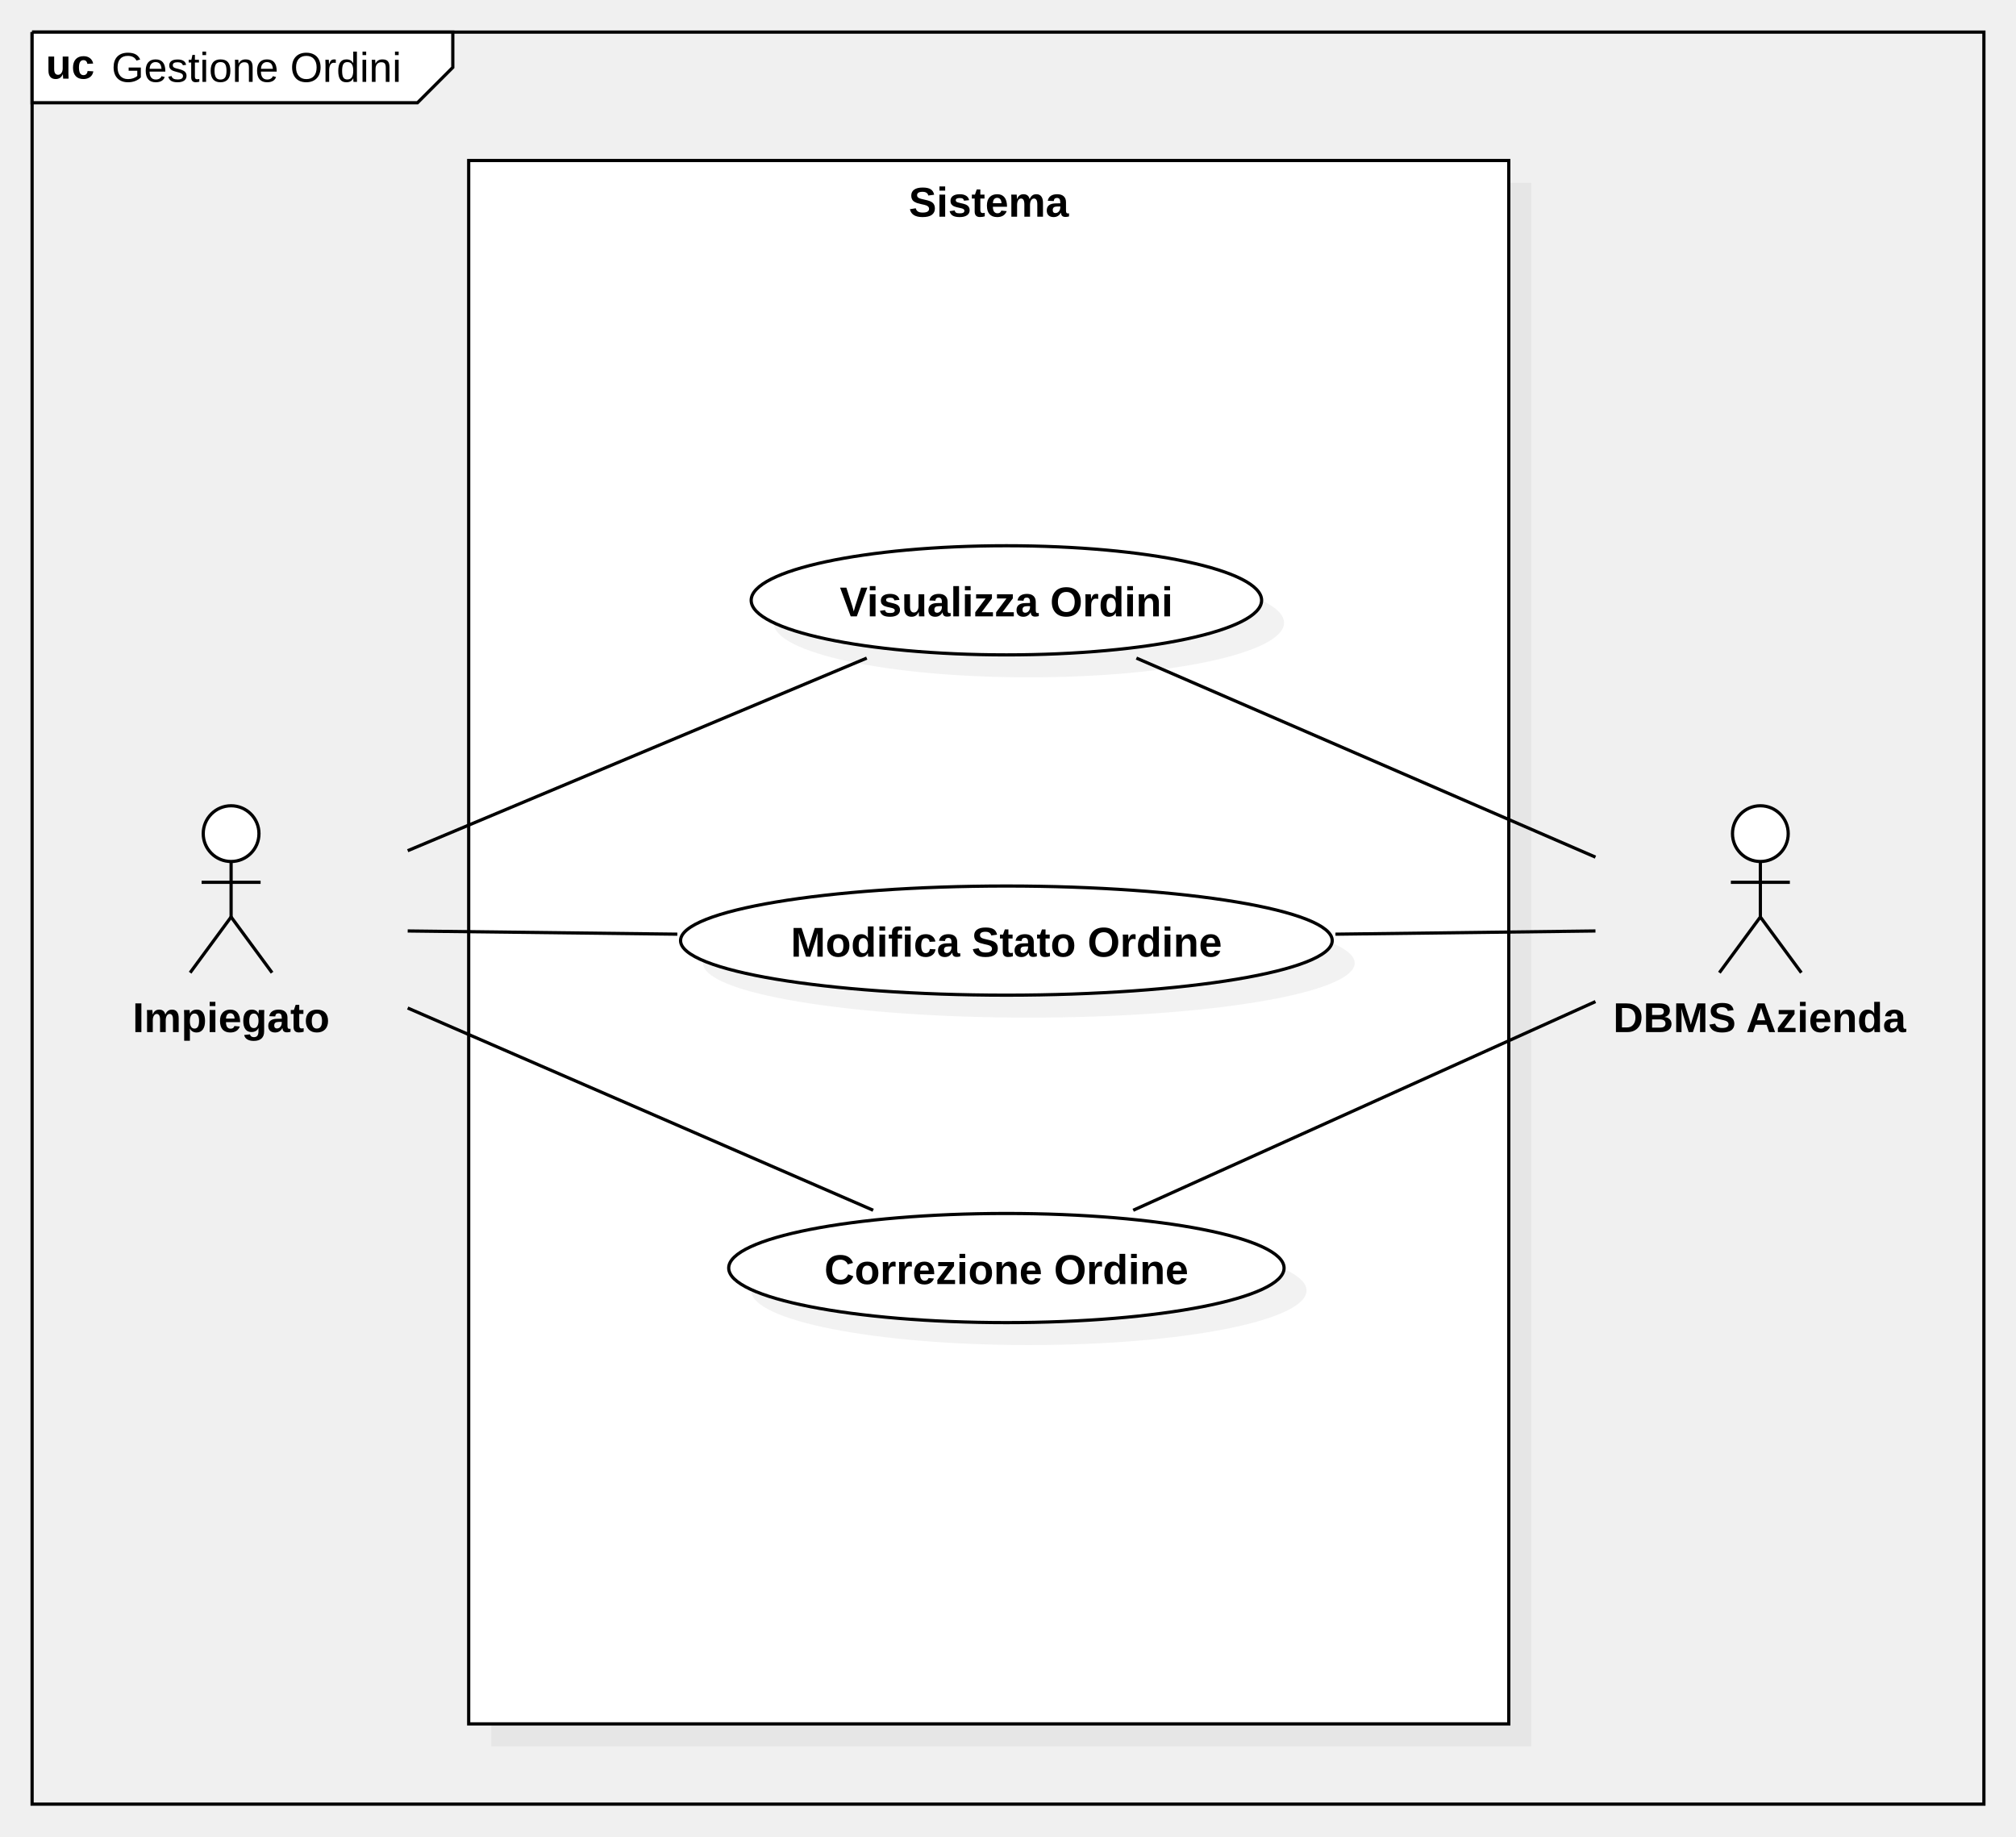
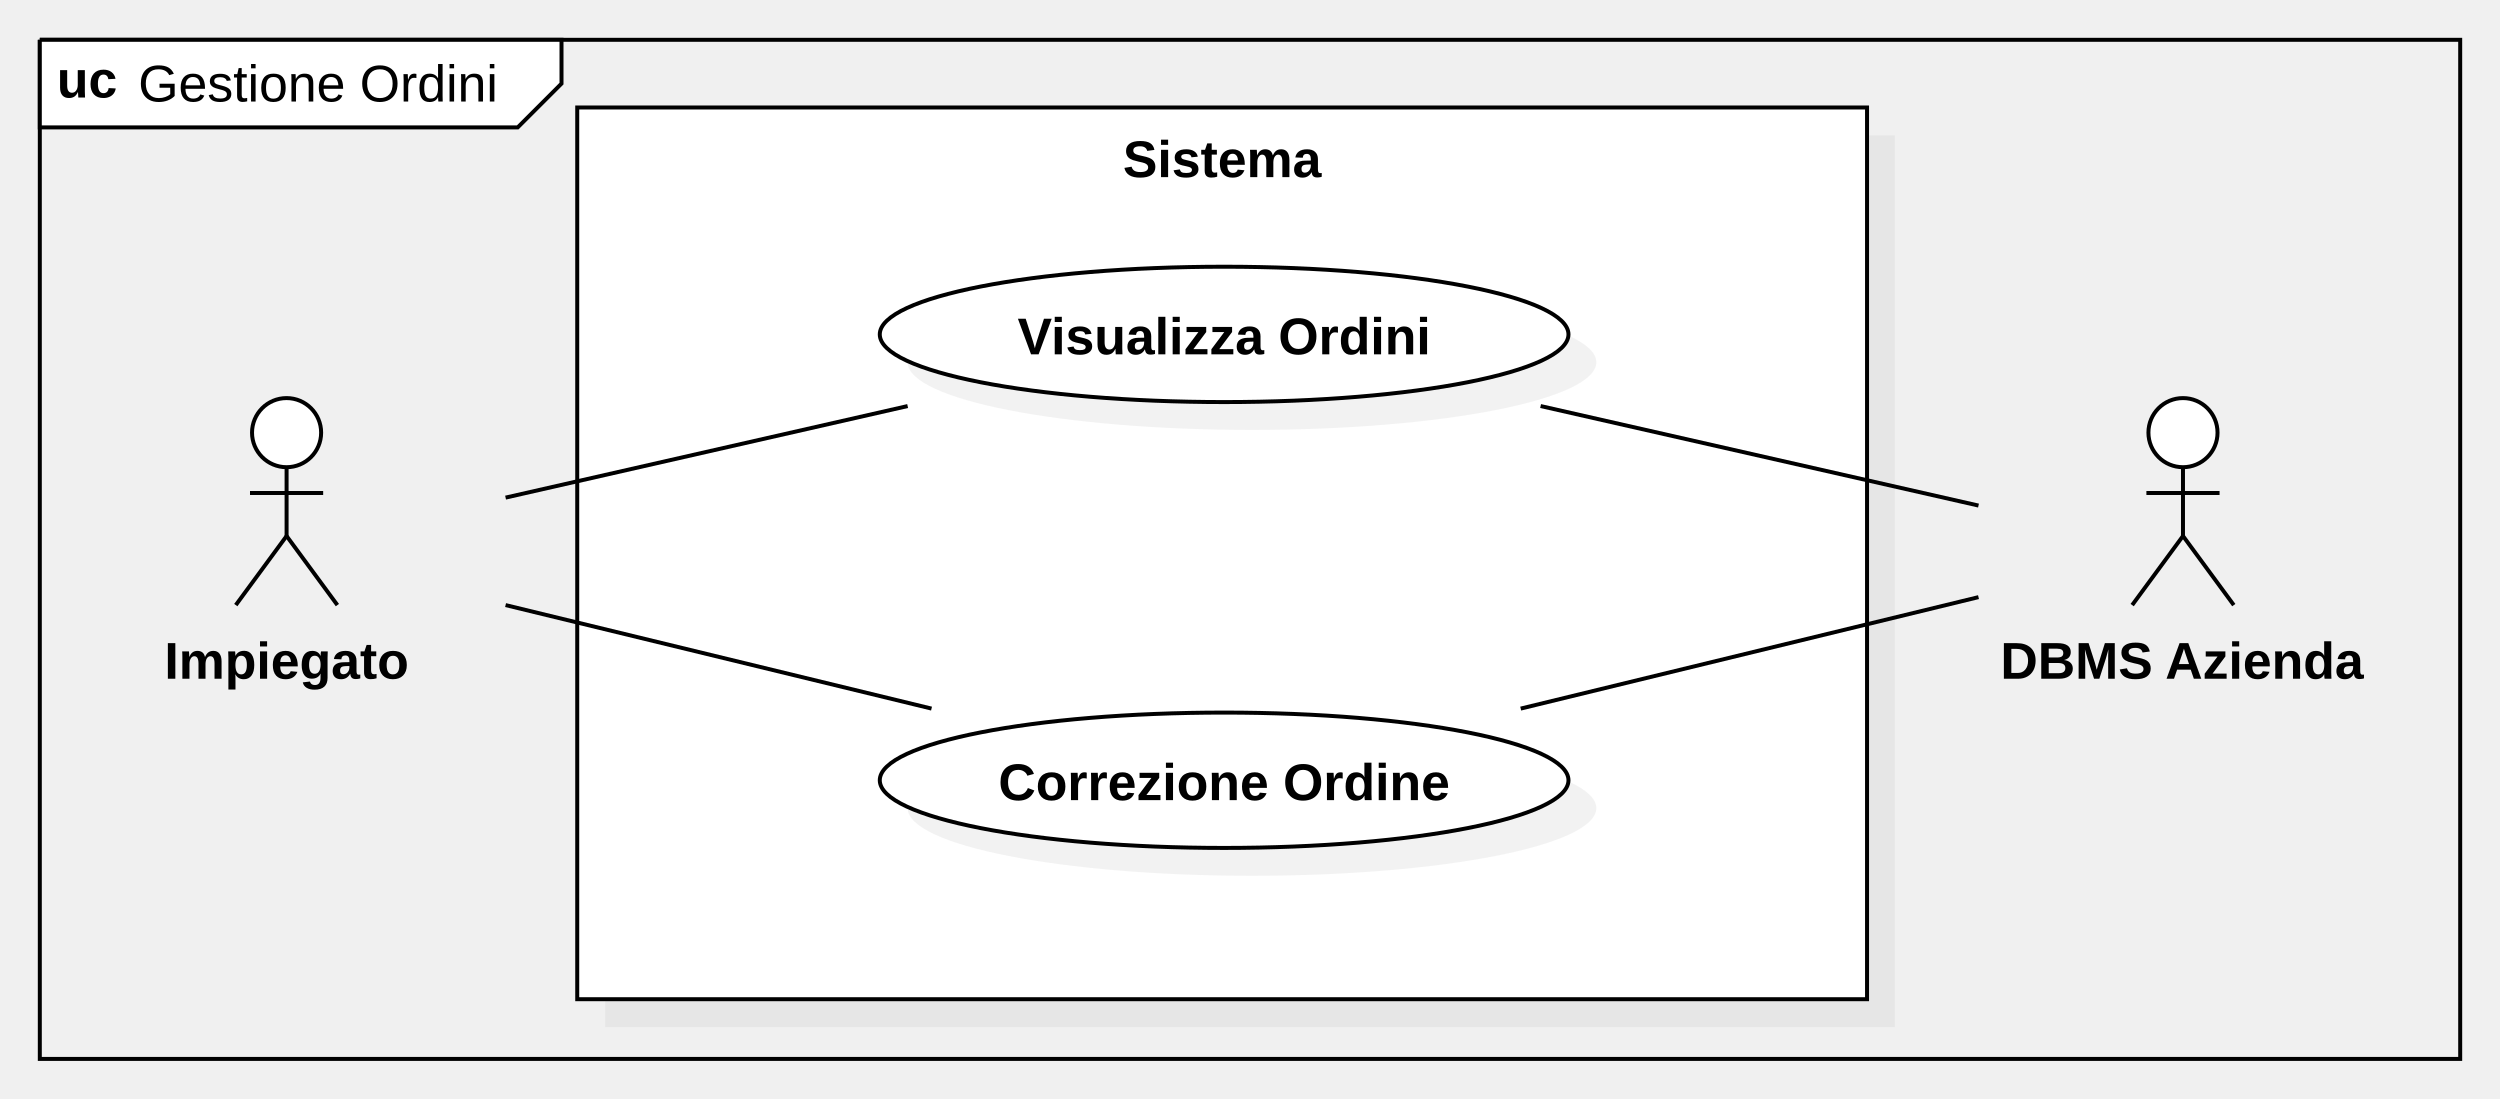
- <svg xmlns="http://www.w3.org/2000/svg" height="572" version="1.1" width="628">
+ <svg xmlns="http://www.w3.org/2000/svg" height="276" version="1.1" width="628">
  <defs />
  <g>
-     <g transform="translate(-302,-278) scale(1,1)">
-       <path d="M 312 288 L 920 288 L 920 840 L 312 840 L 312 288" fill="none" stroke="#000000" stroke-miterlimit="10" />
+     <g transform="translate(-302,-421) scale(1,1)">
+       <path d="M 312 431 L 920 431 L 920 687 L 312 687 L 312 431" fill="none" stroke="#000000" stroke-miterlimit="10" />
    </g>
-     <g transform="translate(-302,-278) scale(1,1)">
-       <path d="M 312 288 L 312 310 L 432.051 310 L 443.051 299 L 443.051 288 L 312 288" fill="#ffffff" stroke="none" />
+     <g transform="translate(-302,-421) scale(1,1)">
+       <path d="M 312 431 L 312 453 L 432.051 453 L 443.051 442 L 443.051 431 L 312 431" fill="#ffffff" stroke="none" />
    </g>
-     <g transform="translate(-302,-278) scale(1,1)">
-       <path d="M 312 288 L 312 310 L 432.051 310 L 443.051 299 L 443.051 288 L 312 288 L 312 288" fill="none" stroke="#000000" stroke-miterlimit="10" />
+     <g transform="translate(-302,-421) scale(1,1)">
+       <path d="M 312 431 L 312 453 L 432.051 453 L 443.051 442 L 443.051 431 L 312 431 L 312 431" fill="none" stroke="#000000" stroke-miterlimit="10" />
    </g>
-     <g transform="translate(-302,-278) scale(1,1)">
+     <g transform="translate(-302,-421) scale(1,1)">
      <g>
        <path fill="none" stroke="none" />
-         <text fill="#000000" font-family="Arial" font-size="13px" font-style="normal" font-weight="normal" stroke="none" text-decoration="none" x="336.73" y="303.5">Gestione Ordini</text>
+         <text fill="#000000" font-family="Arial" font-size="13px" font-style="normal" font-weight="normal" stroke="none" text-decoration="none" x="336.73" y="446.5">Gestione Ordini</text>
      </g>
    </g>
-     <g transform="translate(-302,-278) scale(1,1)">
+     <g transform="translate(-302,-421) scale(1,1)">
      <g>
        <path fill="none" stroke="none" />
-         <text fill="#000000" font-family="Arial" font-size="13px" font-style="normal" font-weight="bold" stroke="none" text-decoration="none" x="316.28" y="302.5">uc</text>
+         <text fill="#000000" font-family="Arial" font-size="13px" font-style="normal" font-weight="bold" stroke="none" text-decoration="none" x="316.28" y="445.5">uc</text>
      </g>
    </g>
-     <g transform="translate(-302,-278) scale(1,1)">
-       <rect fill="#C0C0C0" height="487" opacity="0.2" stroke="none" width="324" x="455" y="335" />
+     <g transform="translate(-302,-421) scale(1,1)">
+       <rect fill="#C0C0C0" height="224" opacity="0.2" stroke="none" width="324" x="454" y="455" />
    </g>
-     <g transform="translate(-302,-278) scale(1,1)">
-       <rect fill="#ffffff" height="487" stroke="none" width="324" x="448" y="328" />
+     <g transform="translate(-302,-421) scale(1,1)">
+       <rect fill="#ffffff" height="224" stroke="none" width="324" x="447" y="448" />
    </g>
-     <g transform="translate(-302,-278) scale(1,1)">
-       <path d="M 448 328 L 772 328 L 772 815 L 448 815 L 448 328 Z Z" fill="none" stroke="#000000" stroke-miterlimit="10" />
+     <g transform="translate(-302,-421) scale(1,1)">
+       <path d="M 447 448 L 771 448 L 771 672 L 447 672 L 447 448 Z Z" fill="none" stroke="#000000" stroke-miterlimit="10" />
    </g>
-     <g transform="translate(-302,-278) scale(1,1)">
+     <g transform="translate(-302,-421) scale(1,1)">
      <g>
        <path fill="none" stroke="none" />
-         <text fill="#000000" font-family="Arial" font-size="13px" font-style="normal" font-weight="bold" stroke="none" text-decoration="none" x="585.07" y="345.5">Sistema</text>
+         <text fill="#000000" font-family="Arial" font-size="13px" font-style="normal" font-weight="bold" stroke="none" text-decoration="none" x="584.07" y="465.5">Sistema</text>
      </g>
    </g>
-     <g transform="translate(-302,-278) scale(1,1)">
-       <path d="M 365.31 537.68 C 365.31 532.886 369.196 529 373.99 529 C 378.783 529 382.669 532.886 382.669 537.68 C 382.669 542.474 378.783 546.36 373.99 546.36 C 369.196 546.36 365.31 542.474 365.31 537.68 Z" fill="#ffffff" stroke="none" />
+     <g transform="translate(-302,-421) scale(1,1)">
+       <path d="M 365.31 529.68 C 365.31 524.886 369.196 521 373.99 521 C 378.783 521 382.669 524.886 382.669 529.68 C 382.669 534.474 378.783 538.36 373.99 538.36 C 369.196 538.36 365.31 534.474 365.31 529.68 Z" fill="#ffffff" stroke="none" />
    </g>
-     <g transform="translate(-302,-278) scale(1,1)">
-       <path d="M 365.31 537.68 C 365.31 532.886 369.196 529 373.99 529 C 378.783 529 382.669 532.886 382.669 537.68 C 382.669 542.474 378.783 546.36 373.99 546.36 C 369.196 546.36 365.31 542.474 365.31 537.68 Z" fill="none" stroke="#000000" stroke-miterlimit="10" />
+     <g transform="translate(-302,-421) scale(1,1)">
+       <path d="M 365.31 529.68 C 365.31 524.886 369.196 521 373.99 521 C 378.783 521 382.669 524.886 382.669 529.68 C 382.669 534.474 378.783 538.36 373.99 538.36 C 369.196 538.36 365.31 534.474 365.31 529.68 Z" fill="none" stroke="#000000" stroke-miterlimit="10" />
    </g>
-     <g transform="translate(-302,-278) scale(1,1)">
-       <path d="M 373.99 546.36 L 373.99 563.64" fill="none" stroke="#000000" stroke-miterlimit="10" />
+     <g transform="translate(-302,-421) scale(1,1)">
+       <path d="M 373.99 538.36 L 373.99 555.64" fill="none" stroke="#000000" stroke-miterlimit="10" />
    </g>
-     <g transform="translate(-302,-278) scale(1,1)">
-       <path d="M 364.8 552.84 L 383.179 552.84" fill="none" stroke="#000000" stroke-miterlimit="10" />
+     <g transform="translate(-302,-421) scale(1,1)">
+       <path d="M 364.8 544.84 L 383.179 544.84" fill="none" stroke="#000000" stroke-miterlimit="10" />
    </g>
-     <g transform="translate(-302,-278) scale(1,1)">
-       <path d="M 373.99 563.64 L 361.226 581" fill="none" stroke="#000000" stroke-miterlimit="10" />
+     <g transform="translate(-302,-421) scale(1,1)">
+       <path d="M 373.99 555.64 L 361.226 573" fill="none" stroke="#000000" stroke-miterlimit="10" />
    </g>
-     <g transform="translate(-302,-278) scale(1,1)">
-       <path d="M 373.99 563.64 L 386.753 581" fill="none" stroke="#000000" stroke-miterlimit="10" />
+     <g transform="translate(-302,-421) scale(1,1)">
+       <path d="M 373.99 555.64 L 386.753 573" fill="none" stroke="#000000" stroke-miterlimit="10" />
    </g>
-     <g transform="translate(-302,-278) scale(1,1)">
+     <g transform="translate(-302,-421) scale(1,1)">
      <g>
        <path fill="none" stroke="none" />
-         <text fill="#000000" font-family="Arial" font-size="13px" font-style="normal" font-weight="bold" stroke="none" text-decoration="none" x="343.292" y="599.5">Impiegato</text>
+         <text fill="#000000" font-family="Arial" font-size="13px" font-style="normal" font-weight="bold" stroke="none" text-decoration="none" x="343.292" y="591.5">Impiegato</text>
      </g>
    </g>
-     <g transform="translate(-302,-278) scale(1,1)">
-       <path d="M 841.686 537.68 C 841.686 532.886 845.572 529 850.365 529 C 855.158 529 859.044 532.886 859.044 537.68 C 859.044 542.474 855.158 546.36 850.365 546.36 C 845.572 546.36 841.686 542.474 841.686 537.68 Z" fill="#ffffff" stroke="none" />
+     <g transform="translate(-302,-421) scale(1,1)">
+       <path d="M 841.686 529.68 C 841.686 524.886 845.572 521 850.365 521 C 855.158 521 859.044 524.886 859.044 529.68 C 859.044 534.474 855.158 538.36 850.365 538.36 C 845.572 538.36 841.686 534.474 841.686 529.68 Z" fill="#ffffff" stroke="none" />
    </g>
-     <g transform="translate(-302,-278) scale(1,1)">
-       <path d="M 841.686 537.68 C 841.686 532.886 845.572 529 850.365 529 C 855.158 529 859.044 532.886 859.044 537.68 C 859.044 542.474 855.158 546.36 850.365 546.36 C 845.572 546.36 841.686 542.474 841.686 537.68 Z" fill="none" stroke="#000000" stroke-miterlimit="10" />
+     <g transform="translate(-302,-421) scale(1,1)">
+       <path d="M 841.686 529.68 C 841.686 524.886 845.572 521 850.365 521 C 855.158 521 859.044 524.886 859.044 529.68 C 859.044 534.474 855.158 538.36 850.365 538.36 C 845.572 538.36 841.686 534.474 841.686 529.68 Z" fill="none" stroke="#000000" stroke-miterlimit="10" />
    </g>
-     <g transform="translate(-302,-278) scale(1,1)">
-       <path d="M 850.365 546.36 L 850.365 563.64" fill="none" stroke="#000000" stroke-miterlimit="10" />
+     <g transform="translate(-302,-421) scale(1,1)">
+       <path d="M 850.365 538.36 L 850.365 555.64" fill="none" stroke="#000000" stroke-miterlimit="10" />
    </g>
-     <g transform="translate(-302,-278) scale(1,1)">
-       <path d="M 841.175 552.84 L 859.555 552.84" fill="none" stroke="#000000" stroke-miterlimit="10" />
+     <g transform="translate(-302,-421) scale(1,1)">
+       <path d="M 841.175 544.84 L 859.555 544.84" fill="none" stroke="#000000" stroke-miterlimit="10" />
    </g>
-     <g transform="translate(-302,-278) scale(1,1)">
-       <path d="M 850.365 563.64 L 837.601 581" fill="none" stroke="#000000" stroke-miterlimit="10" />
+     <g transform="translate(-302,-421) scale(1,1)">
+       <path d="M 850.365 555.64 L 837.601 573" fill="none" stroke="#000000" stroke-miterlimit="10" />
    </g>
-     <g transform="translate(-302,-278) scale(1,1)">
-       <path d="M 850.365 563.64 L 863.129 581" fill="none" stroke="#000000" stroke-miterlimit="10" />
+     <g transform="translate(-302,-421) scale(1,1)">
+       <path d="M 850.365 555.64 L 863.129 573" fill="none" stroke="#000000" stroke-miterlimit="10" />
    </g>
-     <g transform="translate(-302,-278) scale(1,1)">
+     <g transform="translate(-302,-421) scale(1,1)">
      <g>
        <path fill="none" stroke="none" />
-         <text fill="#000000" font-family="Arial" font-size="13px" font-style="normal" font-weight="bold" stroke="none" text-decoration="none" x="804.5" y="599.5">DBMS Azienda</text>
+         <text fill="#000000" font-family="Arial" font-size="13px" font-style="normal" font-weight="bold" stroke="none" text-decoration="none" x="804.5" y="591.5">DBMS Azienda</text>
      </g>
    </g>
-     <g transform="translate(-302,-278) scale(1,1)">
-       <path d="M 521 578 C 521 568.611 566.443 561 622.5 561 C 678.557 561 724 568.611 724 578 C 724 587.389 678.557 595 622.5 595 C 566.443 595 521 587.389 521 578 Z" fill="#C0C0C0" opacity="0.2" stroke="none" />
+     <g transform="translate(-302,-421) scale(1,1)">
+       <path d="M 530 624 C 530 614.611 568.727 607 616.5 607 C 664.273 607 703 614.611 703 624 C 703 633.389 664.273 641 616.5 641 C 568.727 641 530 633.389 530 624 Z" fill="#C0C0C0" opacity="0.2" stroke="none" />
    </g>
-     <g transform="translate(-302,-278) scale(1,1)">
-       <path d="M 514 571 C 514 561.611 559.443 554 615.5 554 C 671.557 554 717 561.611 717 571 C 717 580.389 671.557 588 615.5 588 C 559.443 588 514 580.389 514 571 Z" fill="#ffffff" stroke="none" />
+     <g transform="translate(-302,-421) scale(1,1)">
+       <path d="M 523 617 C 523 607.611 561.727 600 609.5 600 C 657.273 600 696 607.611 696 617 C 696 626.389 657.273 634 609.5 634 C 561.727 634 523 626.389 523 617 Z" fill="#ffffff" stroke="none" />
    </g>
-     <g transform="translate(-302,-278) scale(1,1)">
-       <path d="M 514 571 C 514 561.611 559.443 554 615.5 554 C 671.557 554 717 561.611 717 571 C 717 580.389 671.557 588 615.5 588 C 559.443 588 514 580.389 514 571 Z" fill="none" stroke="#000000" stroke-miterlimit="10" />
+     <g transform="translate(-302,-421) scale(1,1)">
+       <path d="M 523 617 C 523 607.611 561.727 600 609.5 600 C 657.273 600 696 607.611 696 617 C 696 626.389 657.273 634 609.5 634 C 561.727 634 523 626.389 523 617 Z" fill="none" stroke="#000000" stroke-miterlimit="10" />
    </g>
-     <g transform="translate(-302,-278) scale(1,1)">
+     <g transform="translate(-302,-421) scale(1,1)">
      <g>
        <path fill="none" stroke="none" />
-         <text fill="#000000" font-family="Arial" font-size="13px" font-style="normal" font-weight="bold" stroke="none" text-decoration="none" x="548.329" y="576">Modifica Stato Ordine</text>
+         <text fill="#000000" font-family="Arial" font-size="13px" font-style="normal" font-weight="bold" stroke="none" text-decoration="none" x="552.796" y="622">Correzione Ordine</text>
      </g>
    </g>
-     <g transform="translate(-302,-278) scale(1,1)">
-       <path d="M 536 680 C 536 670.611 574.727 663 622.5 663 C 670.273 663 709 670.611 709 680 C 709 689.389 670.273 697 622.5 697 C 574.727 697 536 689.389 536 680 Z" fill="#C0C0C0" opacity="0.2" stroke="none" />
+     <g transform="translate(-302,-421) scale(1,1)">
+       <path d="M 530 512 C 530 502.611 568.727 495 616.5 495 C 664.273 495 703 502.611 703 512 C 703 521.389 664.273 529 616.5 529 C 568.727 529 530 521.389 530 512 Z" fill="#C0C0C0" opacity="0.2" stroke="none" />
    </g>
-     <g transform="translate(-302,-278) scale(1,1)">
-       <path d="M 529 673 C 529 663.611 567.727 656 615.5 656 C 663.273 656 702 663.611 702 673 C 702 682.389 663.273 690 615.5 690 C 567.727 690 529 682.389 529 673 Z" fill="#ffffff" stroke="none" />
+     <g transform="translate(-302,-421) scale(1,1)">
+       <path d="M 523 505 C 523 495.611 561.727 488 609.5 488 C 657.273 488 696 495.611 696 505 C 696 514.389 657.273 522 609.5 522 C 561.727 522 523 514.389 523 505 Z" fill="#ffffff" stroke="none" />
    </g>
-     <g transform="translate(-302,-278) scale(1,1)">
-       <path d="M 529 673 C 529 663.611 567.727 656 615.5 656 C 663.273 656 702 663.611 702 673 C 702 682.389 663.273 690 615.5 690 C 567.727 690 529 682.389 529 673 Z" fill="none" stroke="#000000" stroke-miterlimit="10" />
+     <g transform="translate(-302,-421) scale(1,1)">
+       <path d="M 523 505 C 523 495.611 561.727 488 609.5 488 C 657.273 488 696 495.611 696 505 C 696 514.389 657.273 522 609.5 522 C 561.727 522 523 514.389 523 505 Z" fill="none" stroke="#000000" stroke-miterlimit="10" />
    </g>
-     <g transform="translate(-302,-278) scale(1,1)">
+     <g transform="translate(-302,-421) scale(1,1)">
      <g>
        <path fill="none" stroke="none" />
-         <text fill="#000000" font-family="Arial" font-size="13px" font-style="normal" font-weight="bold" stroke="none" text-decoration="none" x="558.796" y="678">Correzione Ordine</text>
+         <text fill="#000000" font-family="Arial" font-size="13px" font-style="normal" font-weight="bold" stroke="none" text-decoration="none" x="557.605" y="510">Visualizza Ordini</text>
      </g>
    </g>
-     <g transform="translate(-302,-278) scale(1,1)">
-       <path d="M 543 472 C 543 462.611 578.593 455 622.5 455 C 666.407 455 702 462.611 702 472 C 702 481.389 666.407 489 622.5 489 C 578.593 489 543 481.389 543 472 Z" fill="#C0C0C0" opacity="0.2" stroke="none" />
+     <g transform="translate(-302,-421) scale(1,1)">
+       <path d="M 429 546 L 530 523" fill="none" stroke="#000000" stroke-miterlimit="10" />
    </g>
-     <g transform="translate(-302,-278) scale(1,1)">
-       <path d="M 536 465 C 536 455.611 571.593 448 615.5 448 C 659.407 448 695 455.611 695 465 C 695 474.389 659.407 482 615.5 482 C 571.593 482 536 474.389 536 465 Z" fill="#ffffff" stroke="none" />
+     <g transform="translate(-302,-421) scale(1,1)">
+       <path d="M 429 573 L 536 599" fill="none" stroke="#000000" stroke-miterlimit="10" />
    </g>
-     <g transform="translate(-302,-278) scale(1,1)">
-       <path d="M 536 465 C 536 455.611 571.593 448 615.5 448 C 659.407 448 695 455.611 695 465 C 695 474.389 659.407 482 615.5 482 C 571.593 482 536 474.389 536 465 Z" fill="none" stroke="#000000" stroke-miterlimit="10" />
+     <g transform="translate(-302,-421) scale(1,1)">
+       <path d="M 799 548 L 689 523" fill="none" stroke="#000000" stroke-miterlimit="10" />
    </g>
-     <g transform="translate(-302,-278) scale(1,1)">
-       <g>
-         <path fill="none" stroke="none" />
-         <text fill="#000000" font-family="Arial" font-size="13px" font-style="normal" font-weight="bold" stroke="none" text-decoration="none" x="563.605" y="470">Visualizza Ordini</text>
-       </g>
-     </g>
-     <g transform="translate(-302,-278) scale(1,1)">
-       <path d="M 429 543 L 572 483" fill="none" stroke="#000000" stroke-miterlimit="10" />
-     </g>
-     <g transform="translate(-302,-278) scale(1,1)">
-       <path d="M 429 568 L 513 569" fill="none" stroke="#000000" stroke-miterlimit="10" />
-     </g>
-     <g transform="translate(-302,-278) scale(1,1)">
-       <path d="M 429 592 L 574 655" fill="none" stroke="#000000" stroke-miterlimit="10" />
-     </g>
-     <g transform="translate(-302,-278) scale(1,1)">
-       <path d="M 799 545 L 656 483" fill="none" stroke="#000000" stroke-miterlimit="10" />
-     </g>
-     <g transform="translate(-302,-278) scale(1,1)">
-       <path d="M 799 568 L 718 569" fill="none" stroke="#000000" stroke-miterlimit="10" />
-     </g>
-     <g transform="translate(-302,-278) scale(1,1)">
-       <path d="M 799 590 L 655 655" fill="none" stroke="#000000" stroke-miterlimit="10" />
+     <g transform="translate(-302,-421) scale(1,1)">
+       <path d="M 799 571 L 684 599" fill="none" stroke="#000000" stroke-miterlimit="10" />
    </g>
  </g>
</svg>
